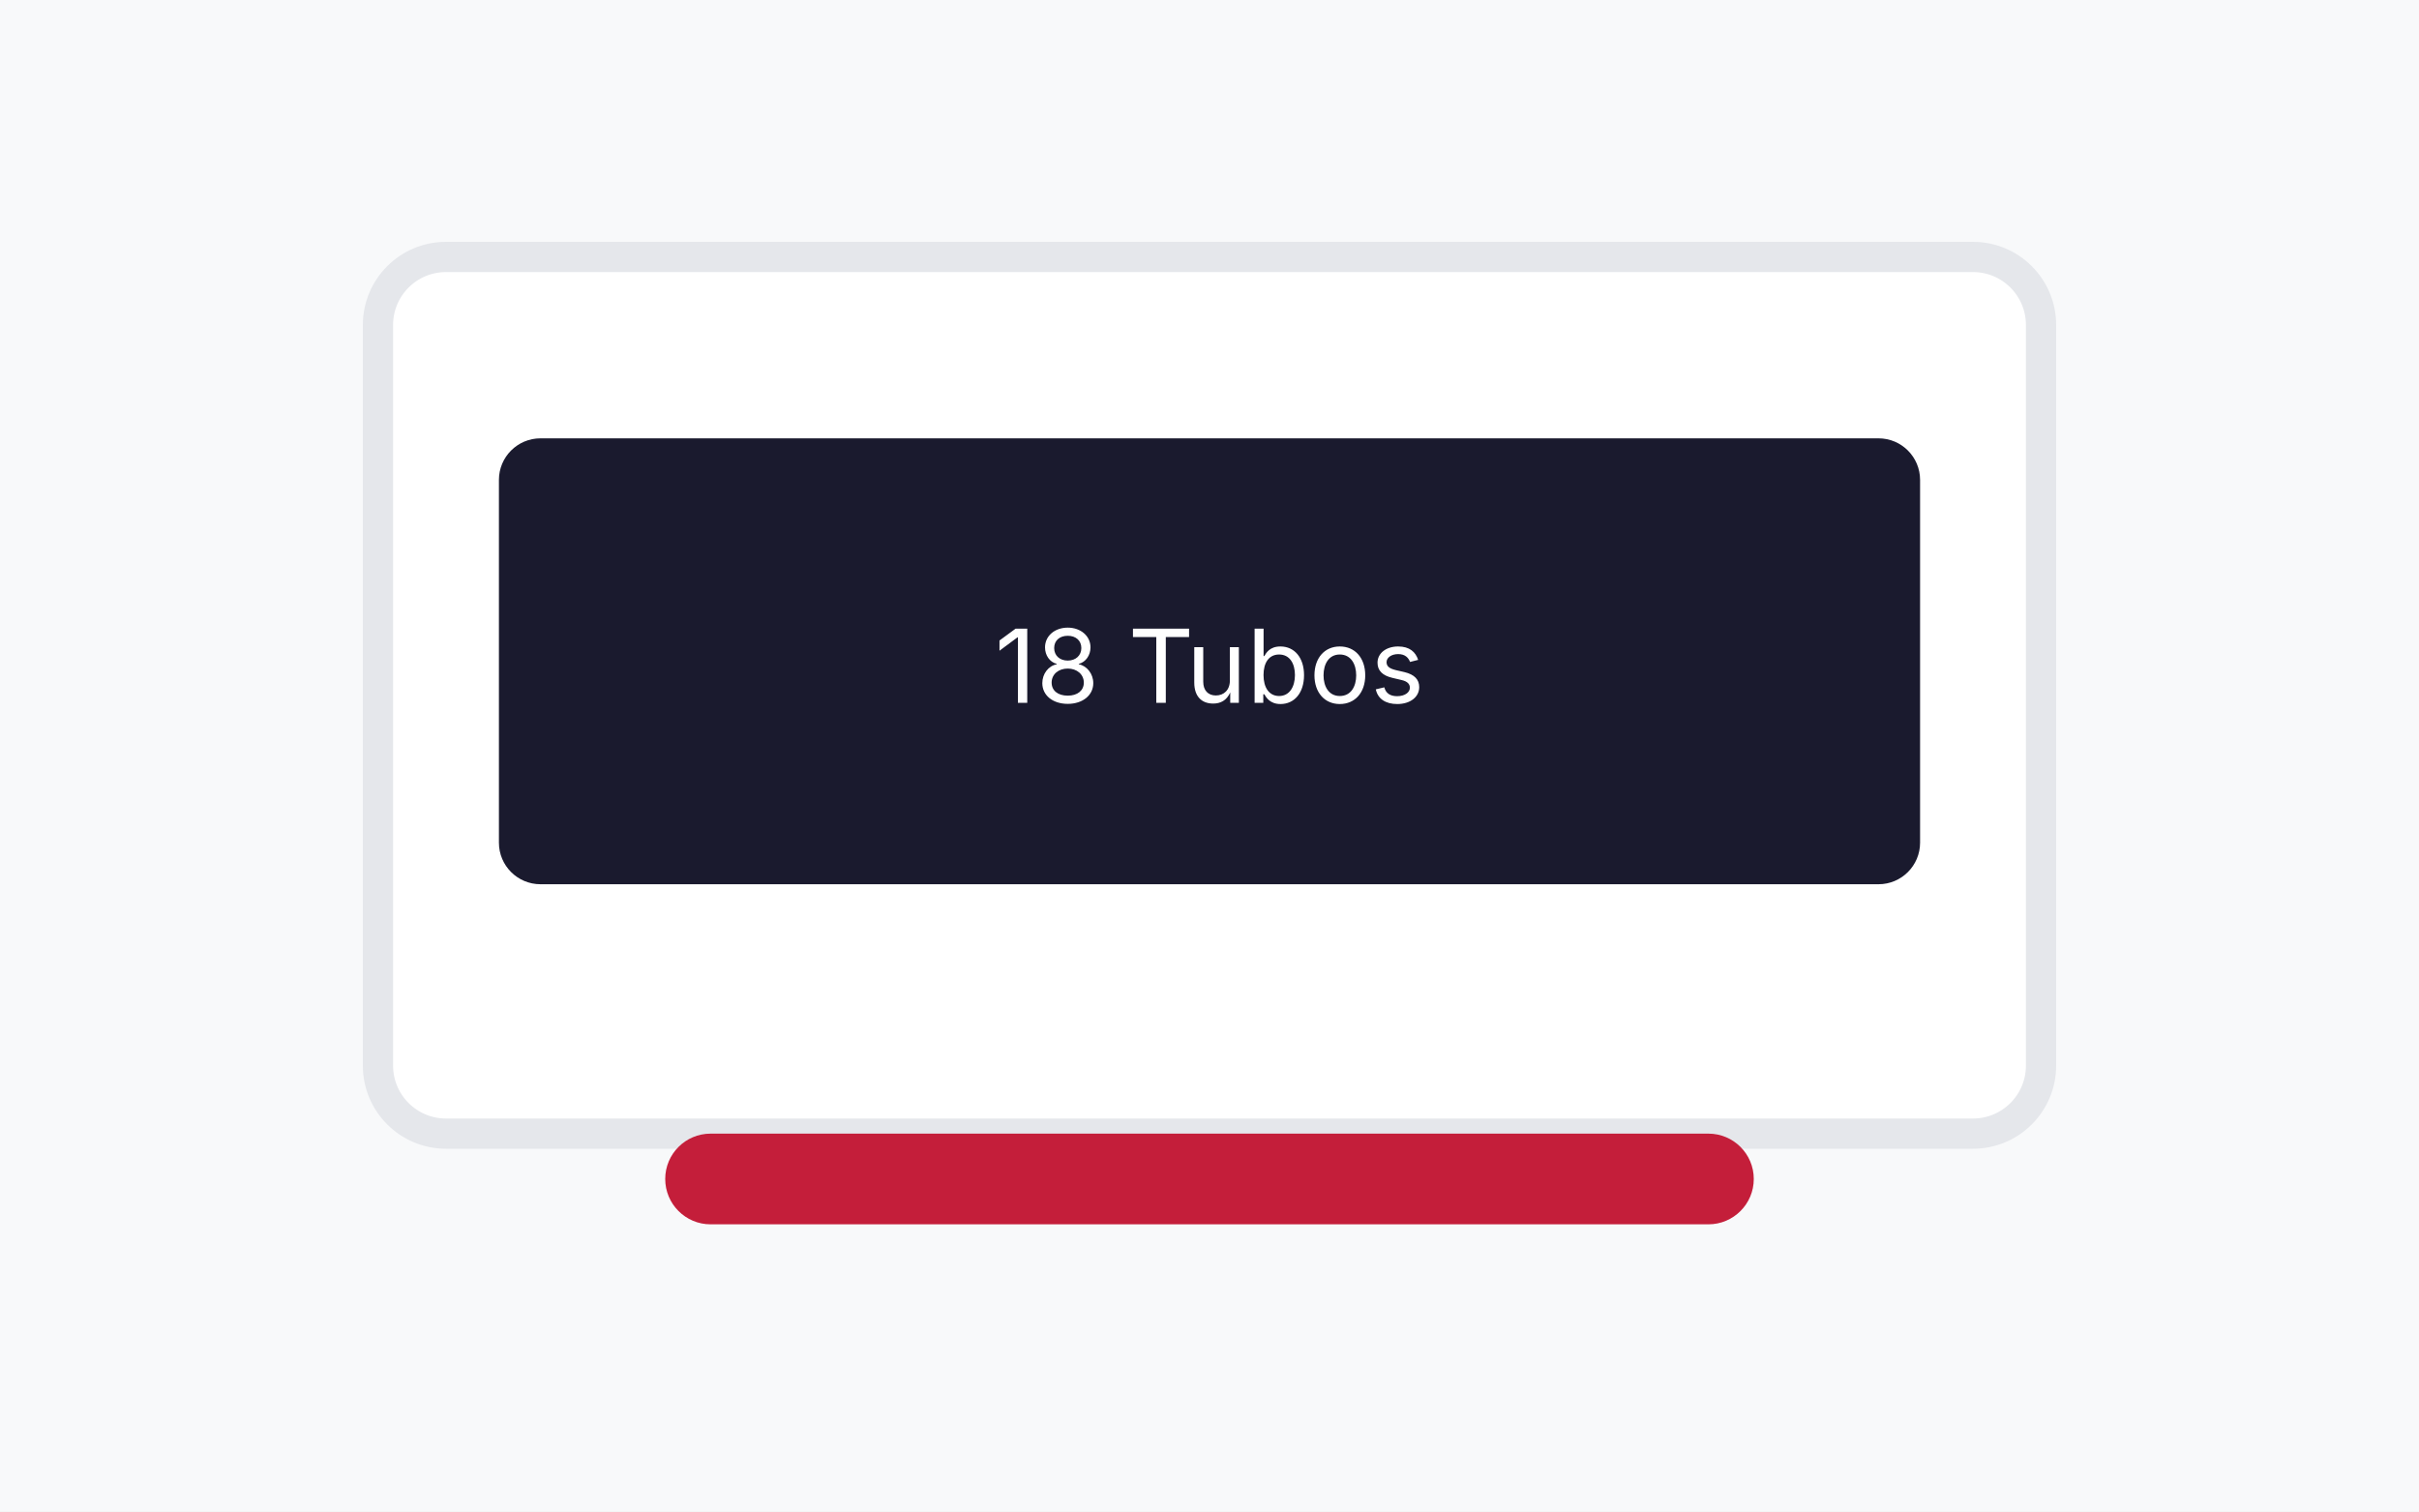
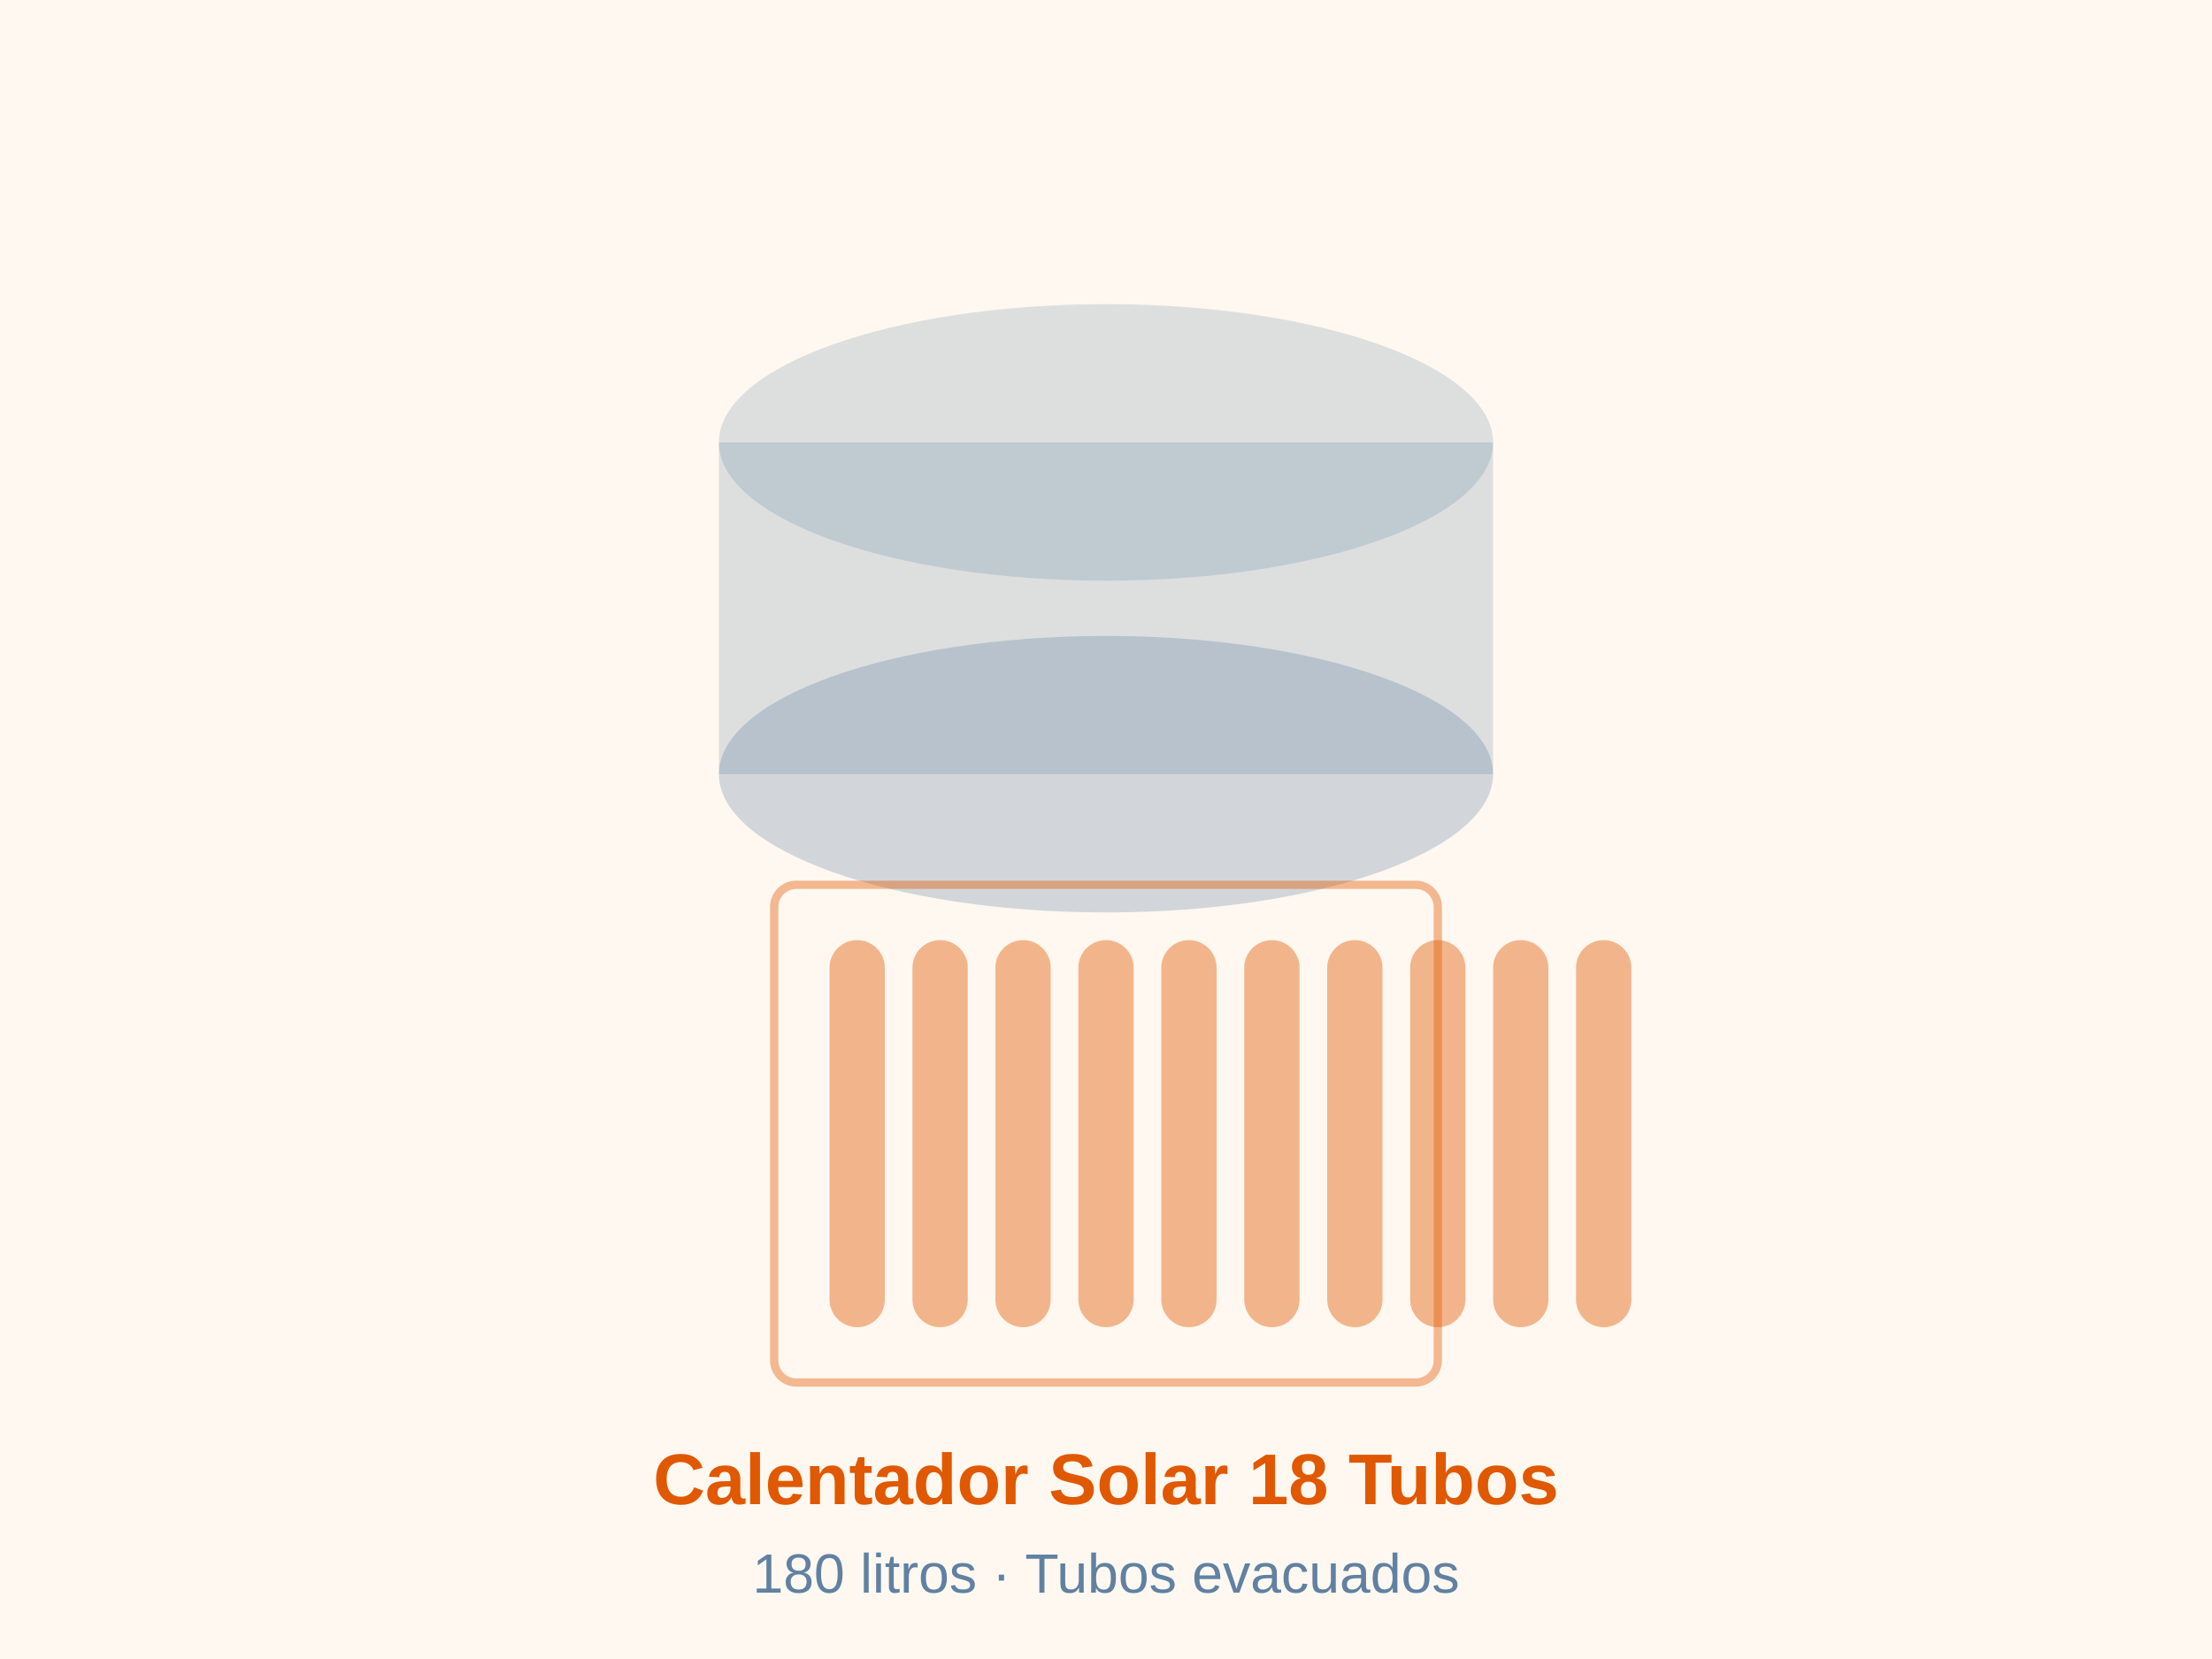
- <svg xmlns="http://www.w3.org/2000/svg" viewBox="0 0 640 400" role="img" aria-label="Calentador solar 18 tubos">
-   <rect width="640" height="400" fill="#f8f9fa" />
-   <rect x="100" y="68" width="440" height="232" rx="18" fill="#fff" stroke="#e5e7eb" stroke-width="8" />
-   <rect x="132" y="116" width="376" height="118" rx="11" fill="#1a1a2e" />
-   <text x="320" y="186" text-anchor="middle" fill="#fff" font-family="Inter, Arial, sans-serif" font-size="27">18 Tubos</text>
-   <rect x="176" y="300" width="288" height="24" rx="12" fill="#c41e3a" />
+ <svg xmlns="http://www.w3.org/2000/svg" viewBox="0 0 400 300" width="400" height="300">
+   <rect width="400" height="300" fill="#FFF8F0" />
+   <ellipse cx="200" cy="80" rx="70" ry="25" fill="#1C4E80" opacity="0.15" />
+   <rect x="130" y="80" width="140" height="60" fill="#1C4E80" opacity="0.15" />
+   <ellipse cx="200" cy="140" rx="70" ry="25" fill="#1C4E80" opacity="0.2" />
+   <g opacity="0.7">
+     <rect x="150" y="170" width="10" height="70" rx="5" fill="#E05800" opacity="0.6" />
+     <rect x="165" y="170" width="10" height="70" rx="5" fill="#E05800" opacity="0.6" />
+     <rect x="180" y="170" width="10" height="70" rx="5" fill="#E05800" opacity="0.6" />
+     <rect x="195" y="170" width="10" height="70" rx="5" fill="#E05800" opacity="0.6" />
+     <rect x="210" y="170" width="10" height="70" rx="5" fill="#E05800" opacity="0.6" />
+     <rect x="225" y="170" width="10" height="70" rx="5" fill="#E05800" opacity="0.6" />
+     <rect x="240" y="170" width="10" height="70" rx="5" fill="#E05800" opacity="0.6" />
+     <rect x="255" y="170" width="10" height="70" rx="5" fill="#E05800" opacity="0.6" />
+     <rect x="270" y="170" width="10" height="70" rx="5" fill="#E05800" opacity="0.6" />
+     <rect x="285" y="170" width="10" height="70" rx="5" fill="#E05800" opacity="0.6" />
+   </g>
+   <rect x="140" y="160" width="120" height="90" rx="4" fill="none" stroke="#E05800" stroke-width="1.5" opacity="0.4" />
+   <text x="200" y="272" font-family="Arial,sans-serif" font-size="13" font-weight="700" fill="#E05800" text-anchor="middle">Calentador Solar 18 Tubos</text>
+   <text x="200" y="288" font-family="Arial,sans-serif" font-size="10" fill="#1C4E80" text-anchor="middle" opacity="0.7">180 litros · Tubos evacuados</text>
</svg>
